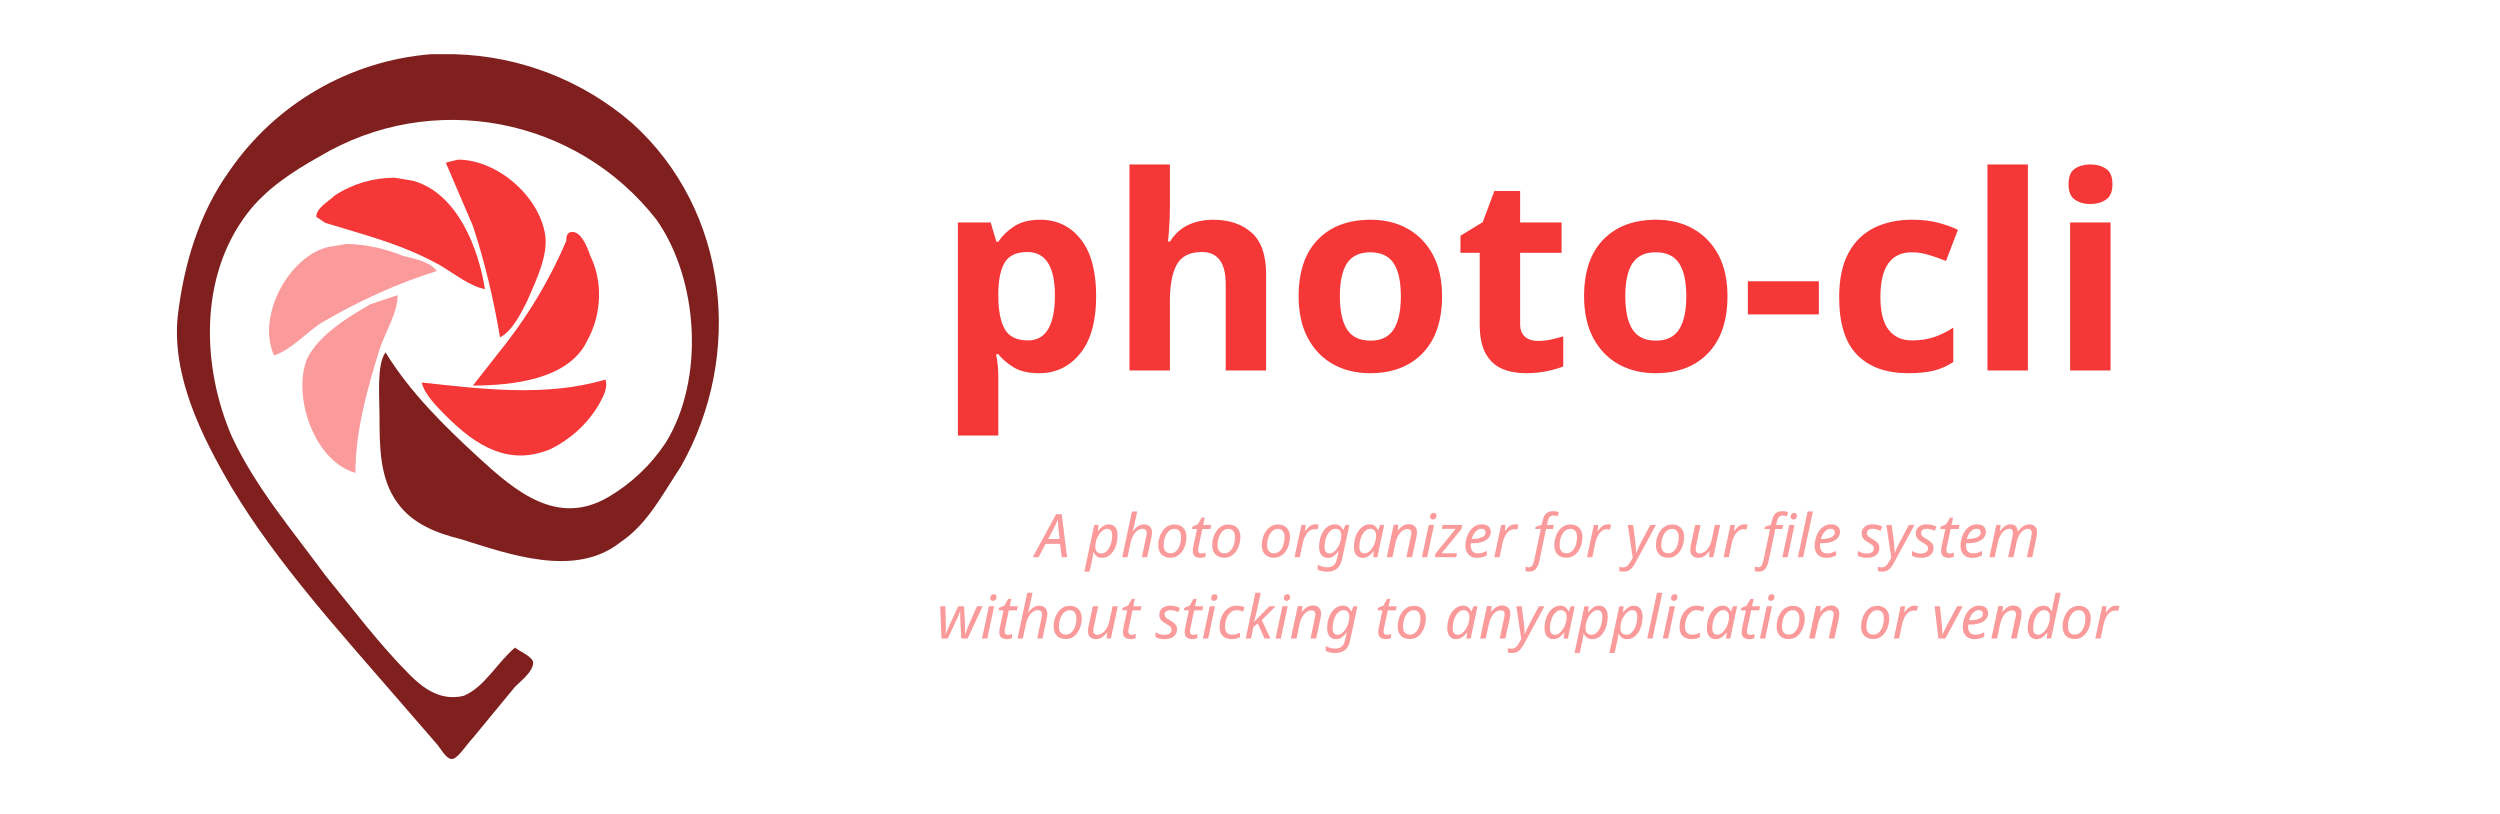
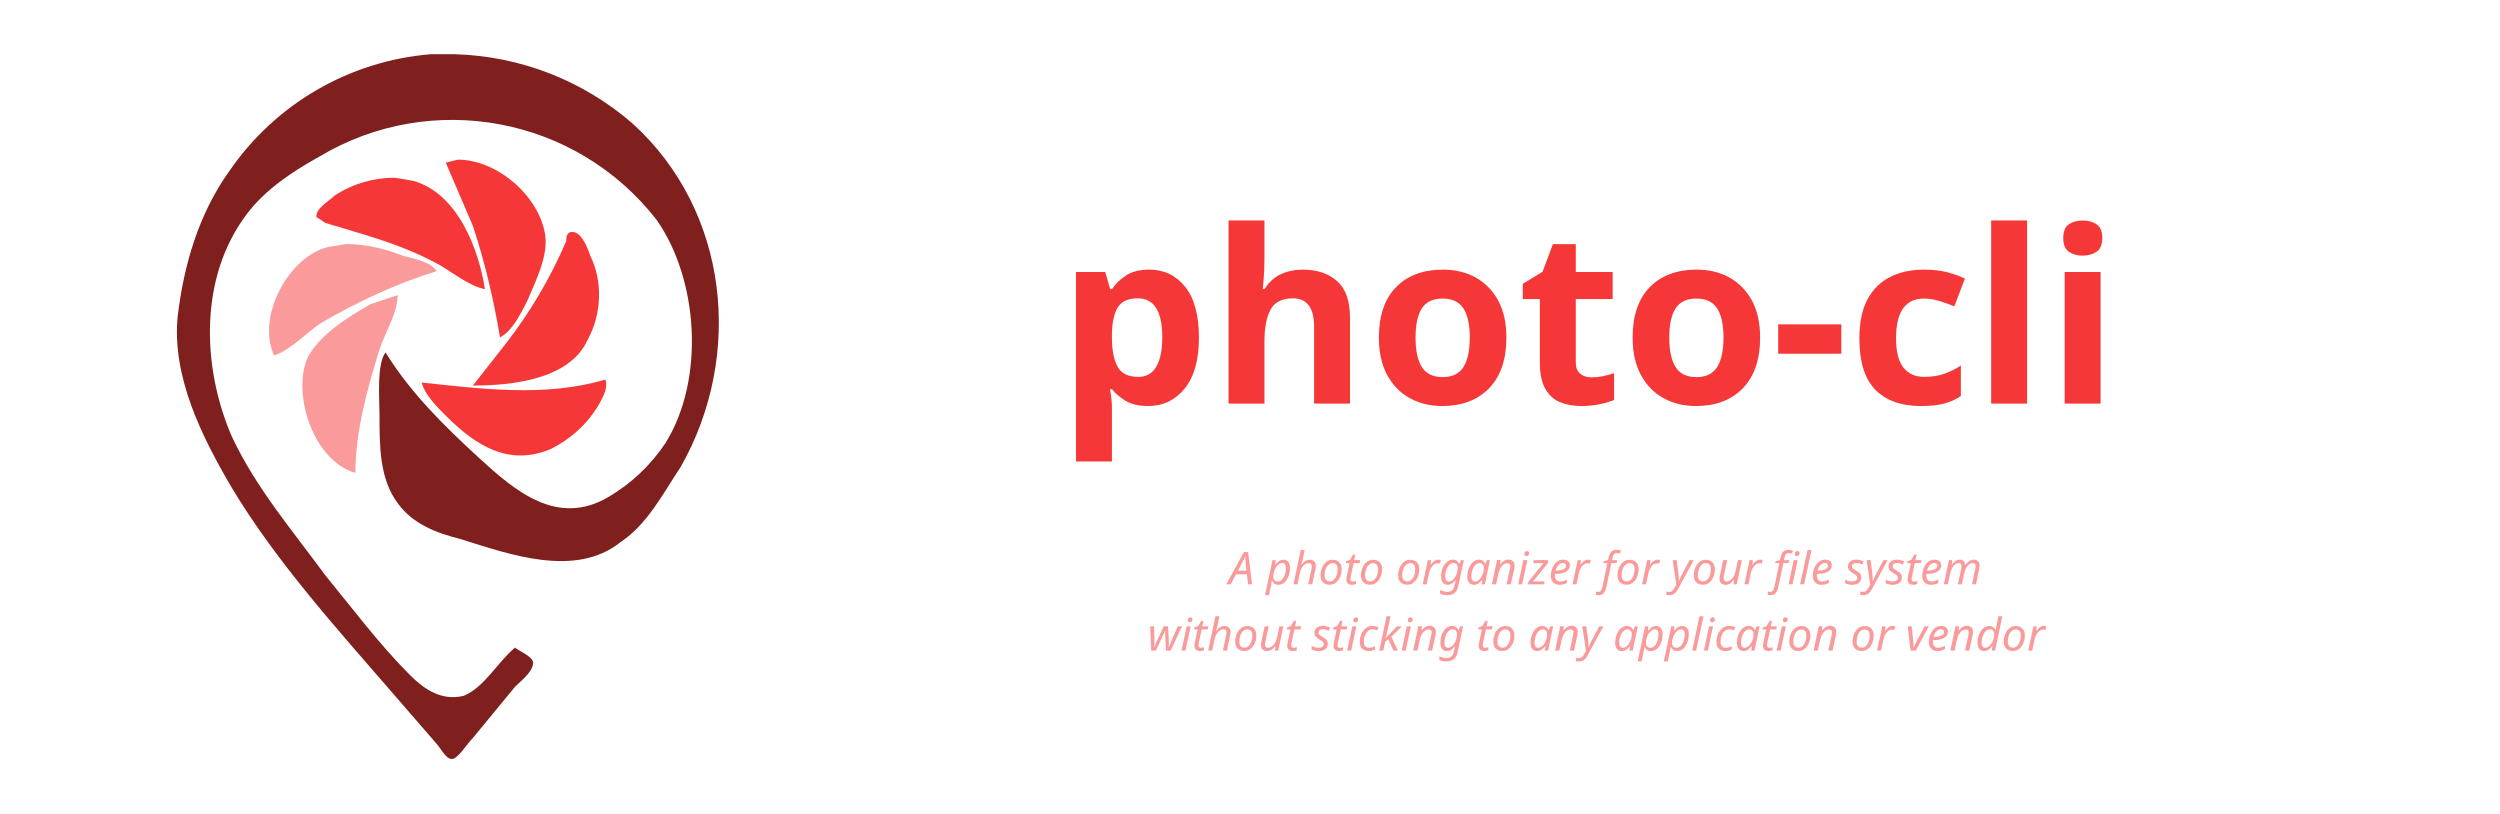
- <svg xmlns="http://www.w3.org/2000/svg" width="830" height="270" font-family="sans-serif">
+ <svg xmlns="http://www.w3.org/2000/svg" font-family="sans-serif" viewBox="0 0 830 270">
  <path fill="#fa9a9b" d="m132 98-9 3c-7 4-17 10-21 18-5 12 2 34 16 38 0-14 4-28 8-41 2-6 6-12 6-18z" />
  <path fill="#fa9a9b" d="m115 81-6 1c-13 3-24 23-18 36 6-2 11-8 16-11 12-7 25-13 38-17-2-3-7-4-11-5-5-2-12-4-19-4z" />
  <path fill="#f53737" d="M131 59c-7 0-14 2-20 6-2 2-6 4-6 7l3 2 10 3c10 3 19 6 28 11 5 3 10 7 15 8-2-13-9-32-24-36l-6-1z" />
  <path fill="#f53737" d="m152 53-4 1 9 21c4 12 7 25 9 37 4-2 7-8 9-12 3-7 7-15 6-22-2-13-16-25-29-25z" />
  <path fill="#f53737" d="M190 77c-2 0-2 2-2 3a155 155 0 0 1-20 34l-11 14c13 0 32-2 38-15 5-9 5-20 1-28-1-3-3-8-6-8z" />
  <path fill="#f53737" d="M201 126c-20 6-42 3-61 1 1 4 5 8 8 11 10 10 21 17 35 11 6-3 12-8 16-15 1-2 3-5 2-8z" />
  <path fill="#7f201e" d="M151 18h-8a90 90 0 0 0-67 39c-10 14-15 31-17 48-2 20 8 40 18 57 15 25 36 48 55 70l13 15c1 1 3 5 5 5s5-5 7-7l14-17c2-2 6-5 6-8 0-2-5-4-6-5-6 5-10 13-17 16-8 2-14-3-18-7-10-10-19-22-28-33-11-15-23-29-31-46-10-23-11-53 5-74 6-8 15-14 24-19a86 86 0 0 1 112 21c14 20 16 53 3 74a58 58 0 0 1-19 18c-17 10-31-2-43-13s-23-22-31-35c-3 4-2 15-2 21 0 10 0 21 6 29 5 7 13 10 21 12 16 5 38 13 53 1 9-6 14-16 20-25 21-37 16-85-16-114a94 94 0 0 0-59-23z" />
-   <text x="311" y="123" fill="#f53737" font-size="90" font-weight="700">photo-cli</text>
-   <text x="344" y="185" fill="#fa9a9b" font-size="20" font-style="italic" font-weight="400">A photo organizer for your file system</text>
-   <text x="311" y="212" fill="#fa9a9b" font-size="20" font-style="italic" font-weight="400">without sticking to anyapplication or vendor</text>
+   <text x="351" y="134" fill="#f53737" font-size="80" font-weight="700">photo-cli</text>
+   <text x="408" y="194" fill="#fa9a9b" font-size="15" font-style="italic" font-weight="400">A photo organizer for your file system</text>
+   <text x="381" y="216" fill="#fa9a9b" font-size="15" font-style="italic" font-weight="400">without sticking to any application or vendor</text>
</svg>
